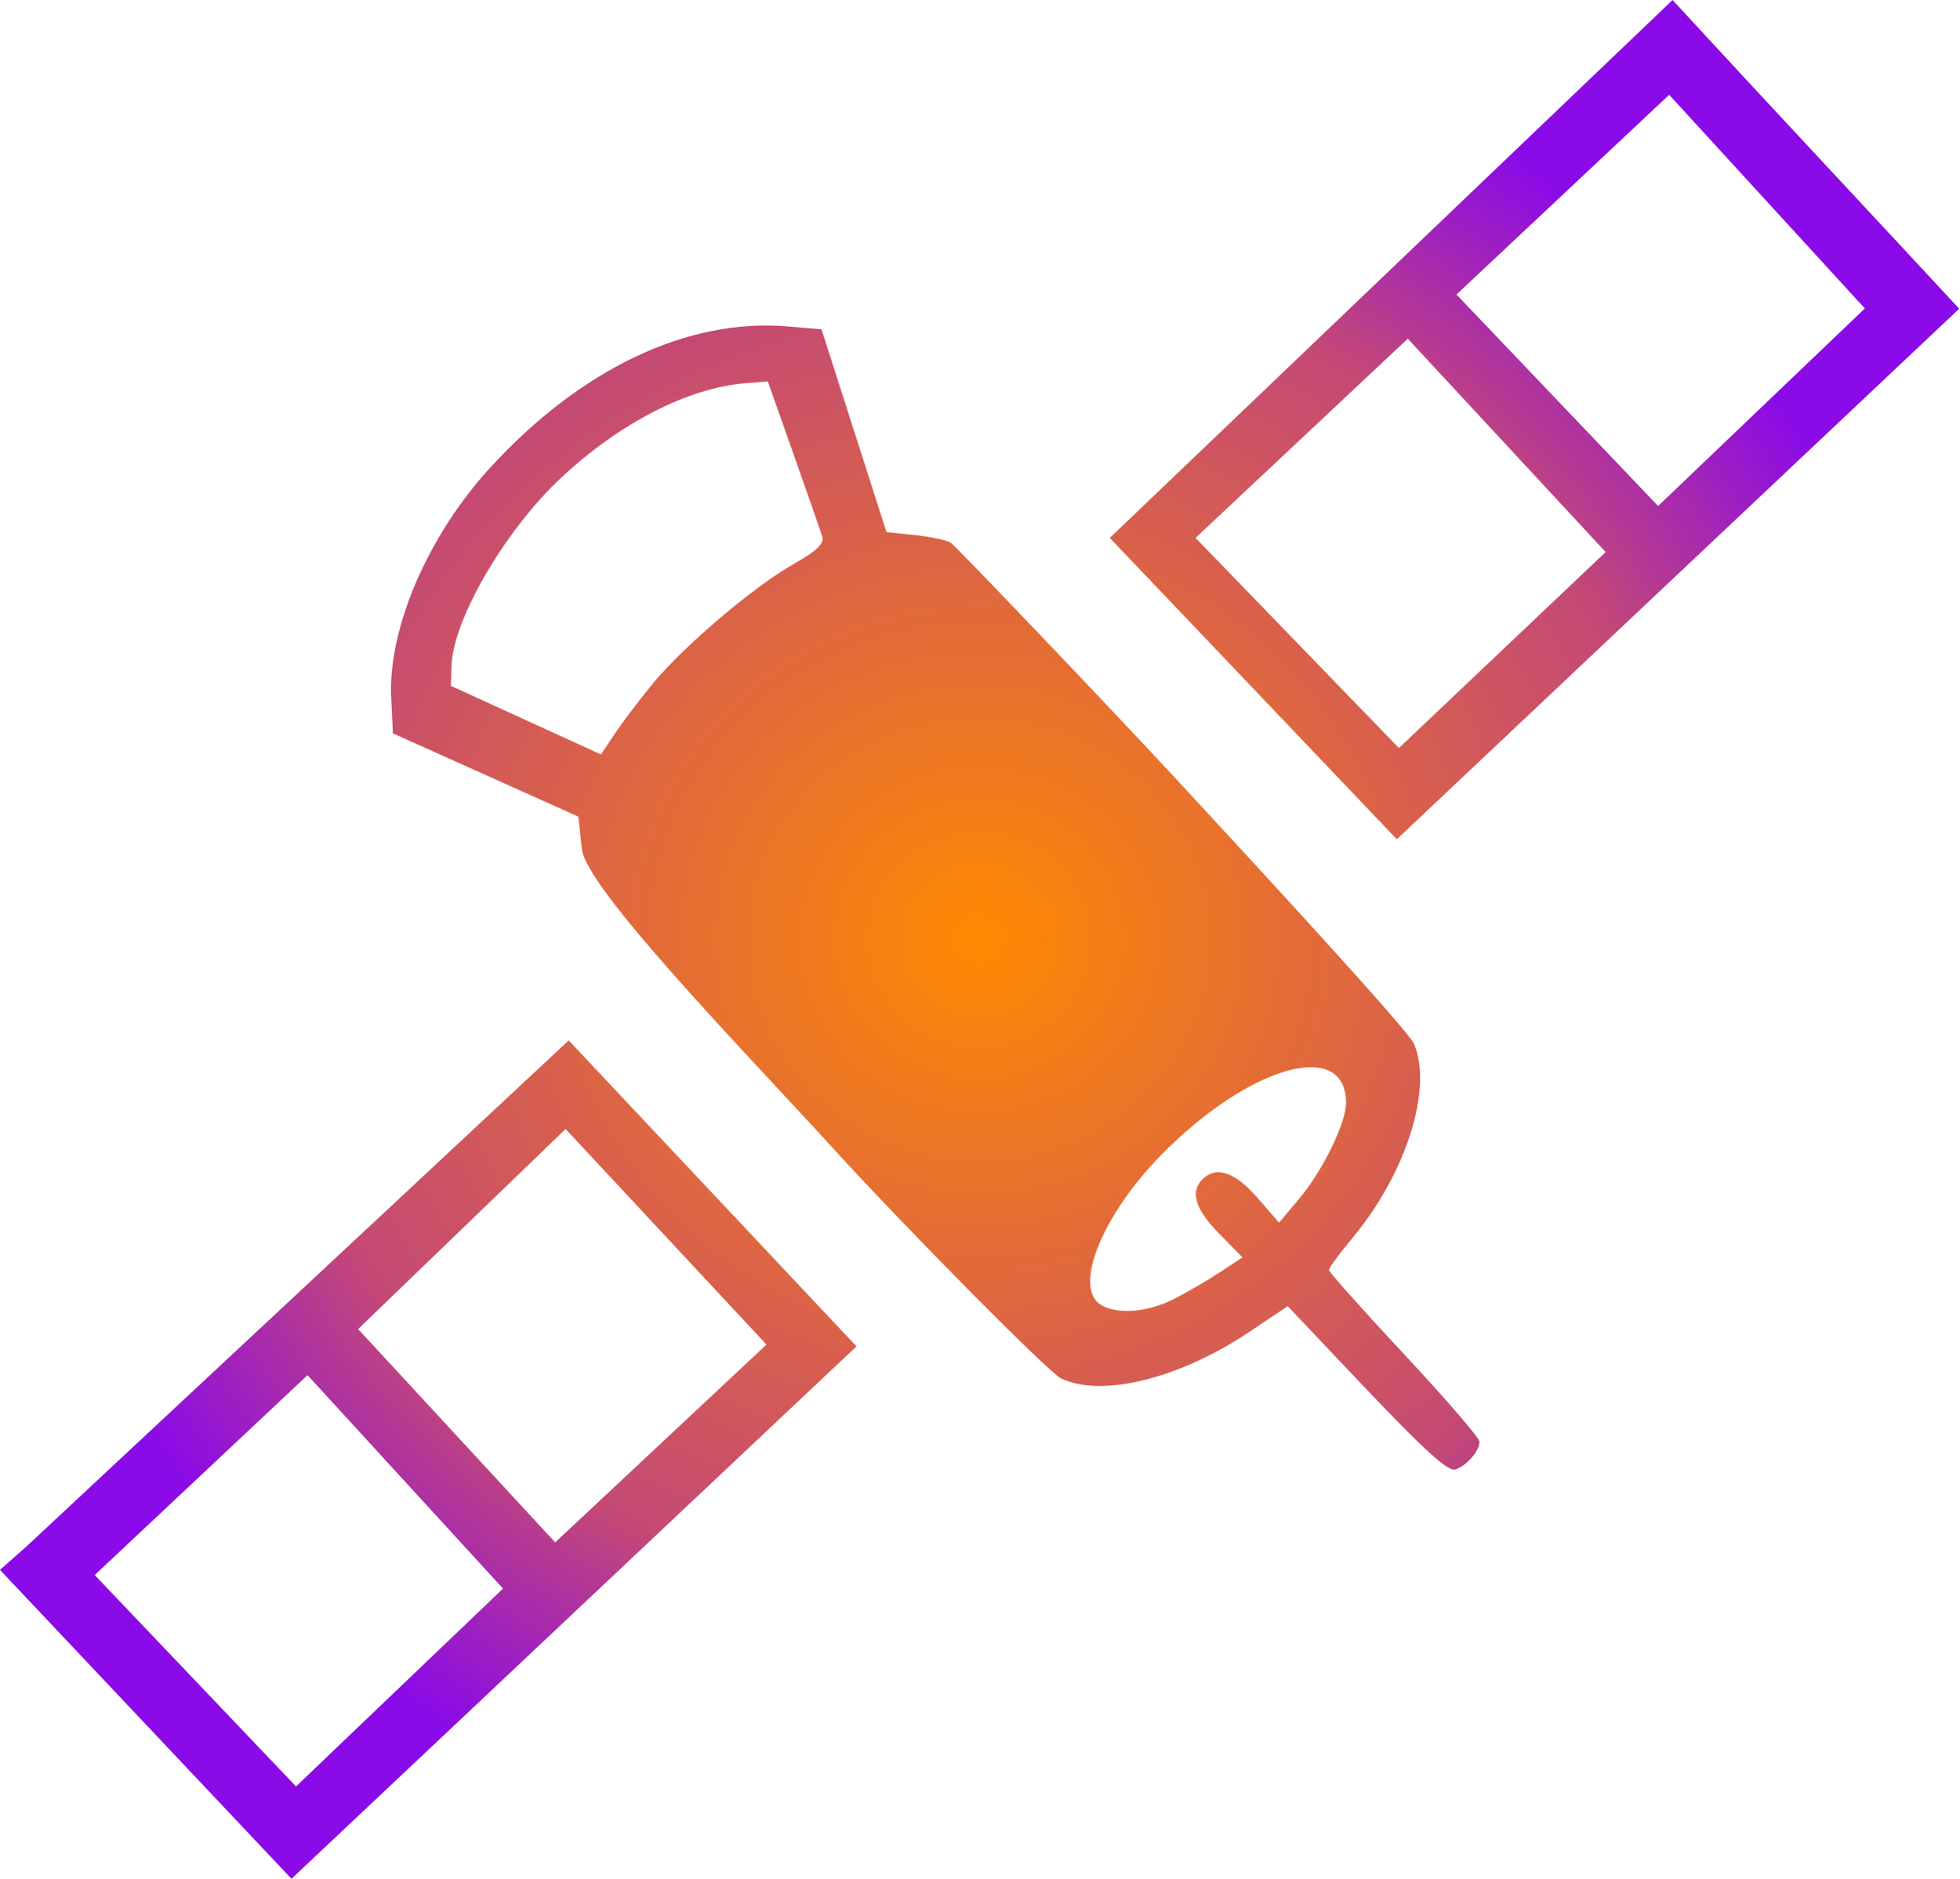
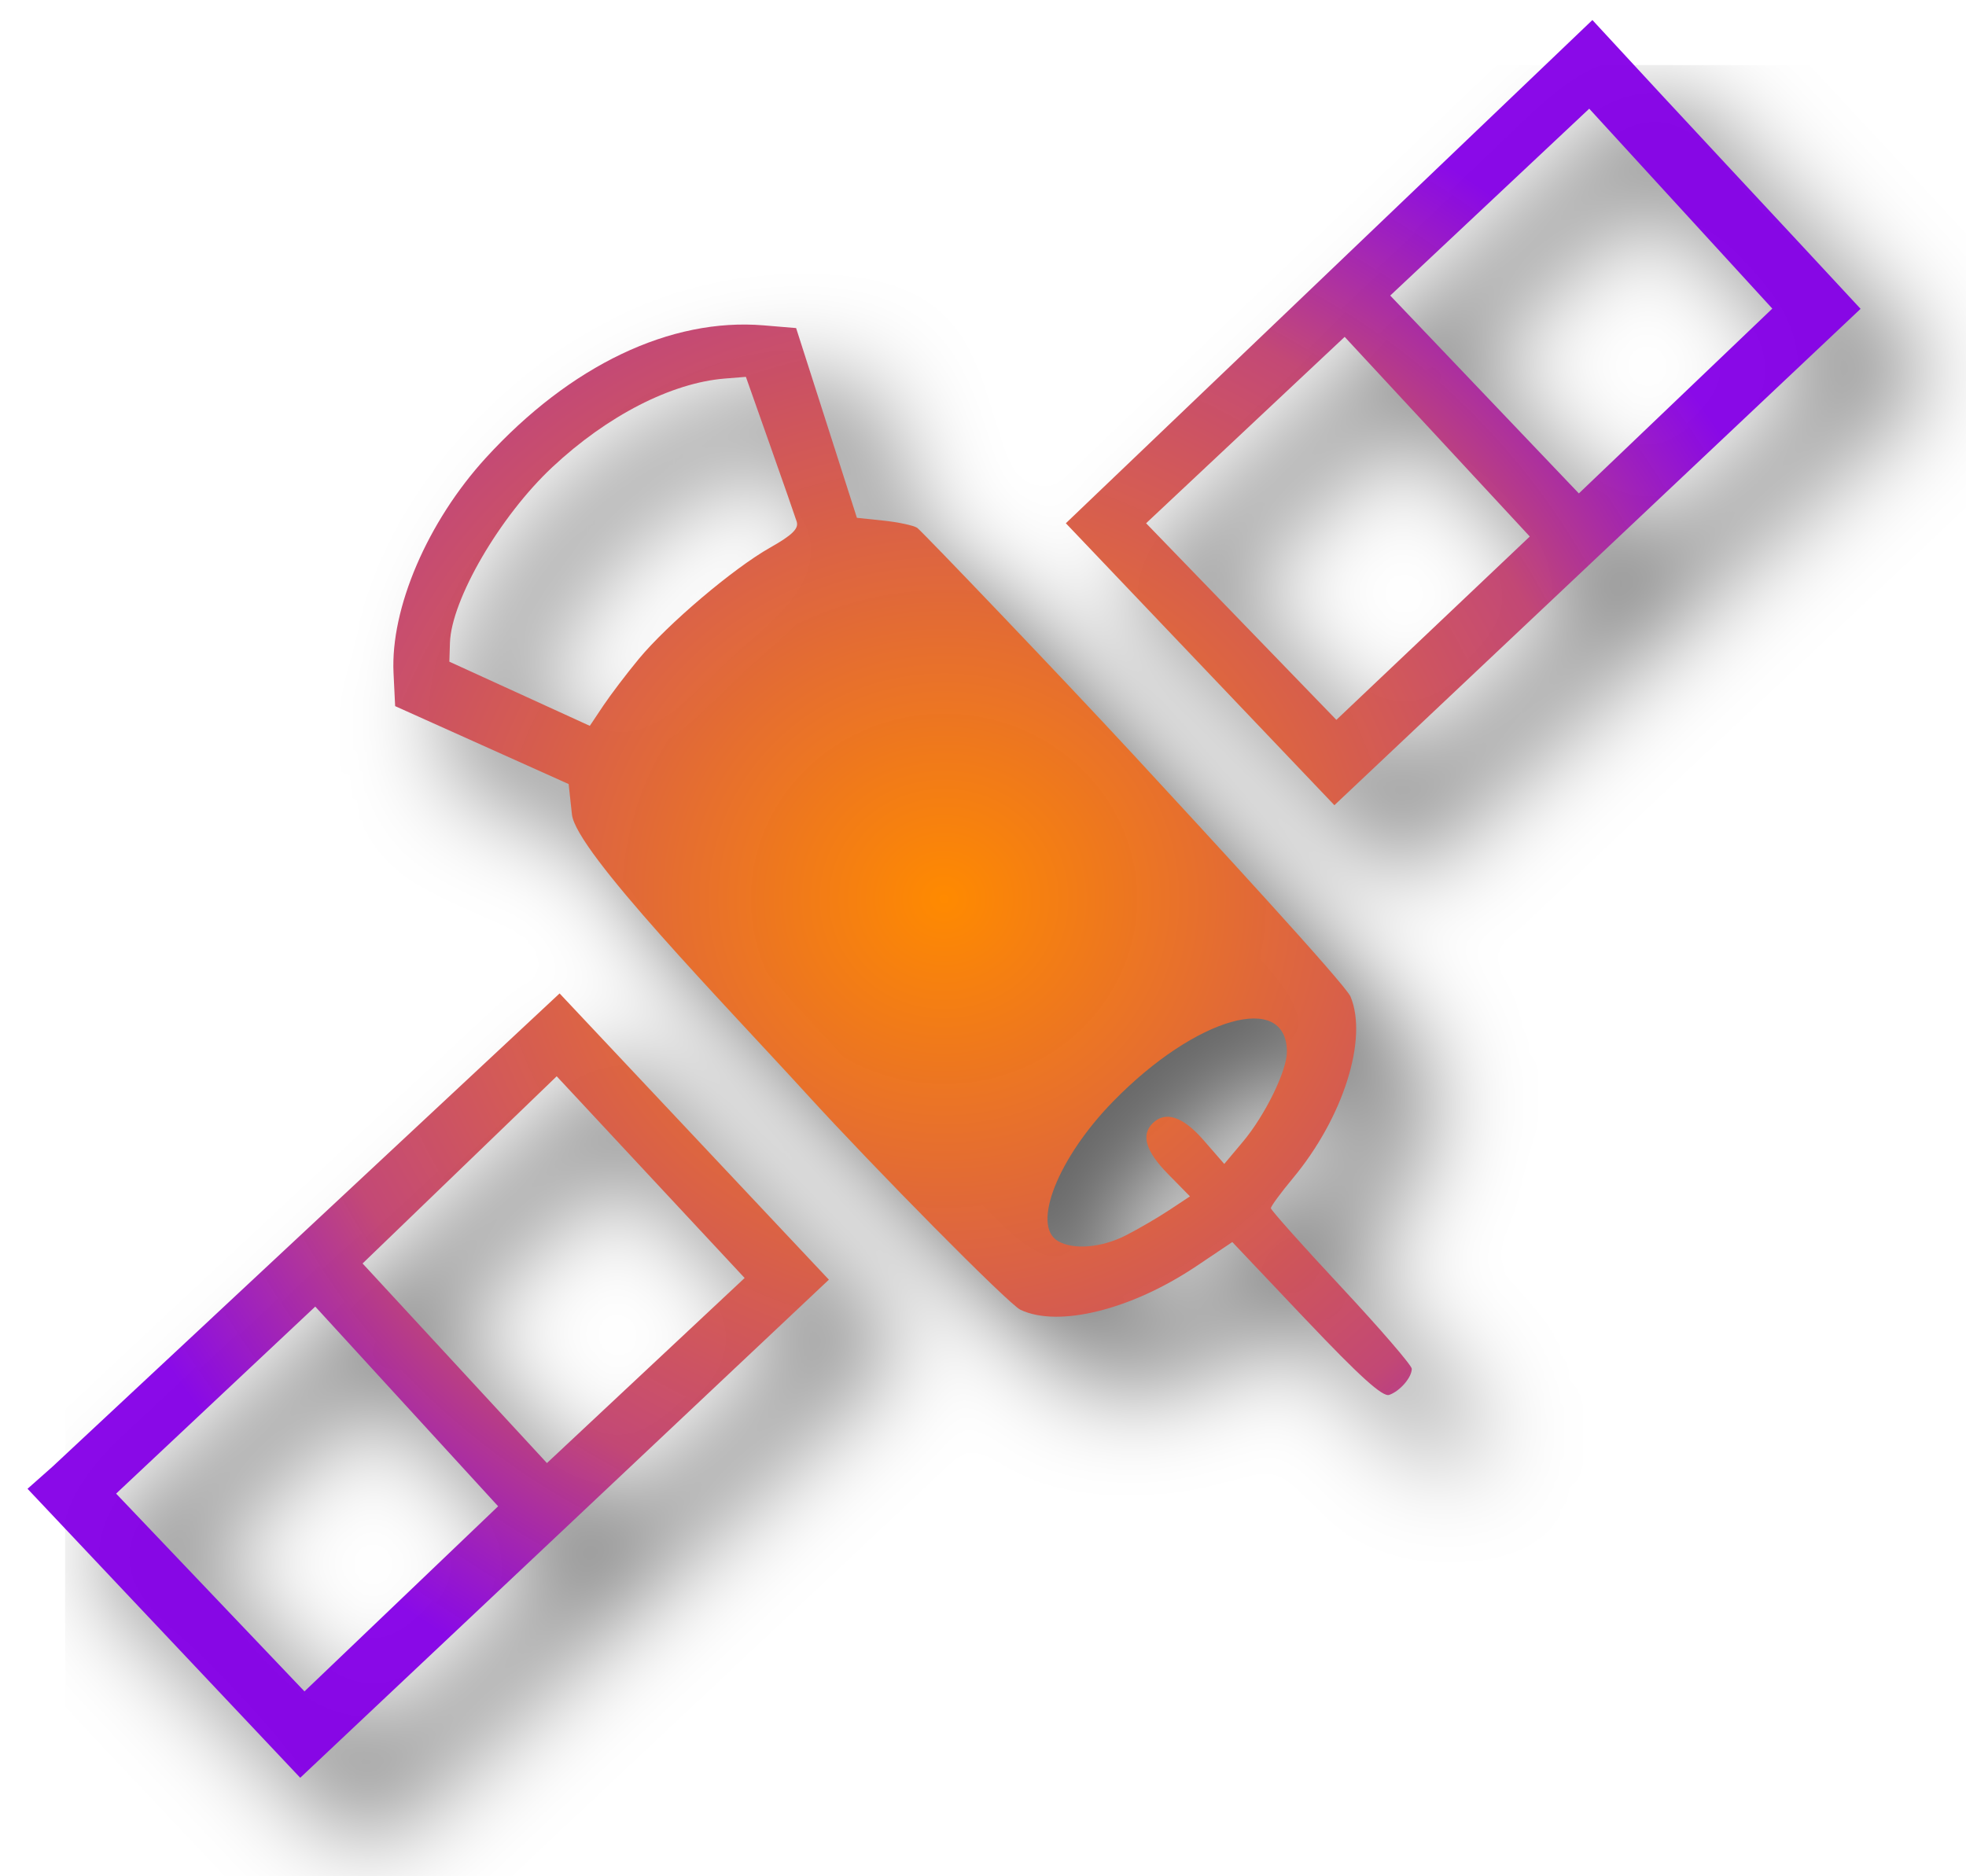
- <svg xmlns="http://www.w3.org/2000/svg" xmlns:xlink="http://www.w3.org/1999/xlink" width="141.195" height="135.418" id="svg2" version="1.1">
+ <svg xmlns="http://www.w3.org/2000/svg" xmlns:xlink="http://www.w3.org/1999/xlink" width="151.434" height="144.502" id="svg2" version="1.1">
  <defs id="defs4">
    <radialGradient xlink:href="#linearGradient3169" id="radialGradient3175" cx="951.687" cy="2305.267" fx="951.687" fy="2305.267" r="951.687" gradientTransform="matrix(1,0,0,1.266453,0,-321.1469)" gradientUnits="userSpaceOnUse" />
    <linearGradient id="linearGradient3169">
      <stop style="stop-color:#ff8a00;stop-opacity:1;" offset="0" id="stop3171" />
      <stop id="stop3445" offset="0.717" style="stop-color:#c24573;stop-opacity:0.98;" />
      <stop style="stop-color:#8500e7;stop-opacity:0.961;" offset="1" id="stop3173" />
    </linearGradient>
    <radialGradient xlink:href="#linearGradient3165" id="radialGradient3171" cx="951.687" cy="1205.267" fx="951.687" fy="1205.267" r="951.687" gradientTransform="matrix(1,0,0,1.266453,0,-321.1469)" gradientUnits="userSpaceOnUse" />
    <linearGradient id="linearGradient3165">
      <stop style="stop-color:#000000;stop-opacity:1;" offset="0" id="stop3167" />
      <stop style="stop-color:#000000;stop-opacity:0;" offset="1" id="stop3169" />
    </linearGradient>
    <radialGradient xlink:href="#linearGradient3169" id="radialGradient2838" gradientUnits="userSpaceOnUse" gradientTransform="matrix(1,0,0,1.266453,0,-321.1469)" cx="951.687" cy="2305.267" fx="951.687" fy="2305.267" r="951.687" />
    <linearGradient id="linearGradient3181">
      <stop style="stop-color:#ff8a00;stop-opacity:1;" offset="0" id="stop3183" />
      <stop id="stop3185" offset="0.717" style="stop-color:#c24573;stop-opacity:0.98;" />
      <stop style="stop-color:#8500e7;stop-opacity:0.961;" offset="1" id="stop3187" />
    </linearGradient>
    <radialGradient xlink:href="#linearGradient3165" id="radialGradient2840" gradientUnits="userSpaceOnUse" gradientTransform="matrix(1,0,0,1.266453,0,-321.1469)" cx="951.687" cy="1205.267" fx="951.687" fy="1205.267" r="951.687" />
    <linearGradient id="linearGradient3190">
      <stop style="stop-color:#000000;stop-opacity:1;" offset="0" id="stop3192" />
      <stop style="stop-color:#000000;stop-opacity:0;" offset="1" id="stop3194" />
    </linearGradient>
    <radialGradient xlink:href="#linearGradient3169" id="radialGradient2830" gradientUnits="userSpaceOnUse" gradientTransform="matrix(1,0,0,1.266453,0,-321.1469)" cx="951.687" cy="2305.267" fx="951.687" fy="2305.267" r="951.687" />
    <linearGradient id="linearGradient3197">
      <stop style="stop-color:#ff8a00;stop-opacity:1;" offset="0" id="stop3199" />
      <stop id="stop3201" offset="0.717" style="stop-color:#c24573;stop-opacity:0.98;" />
      <stop style="stop-color:#8500e7;stop-opacity:0.961;" offset="1" id="stop3203" />
    </linearGradient>
    <radialGradient xlink:href="#linearGradient3165" id="radialGradient2832" gradientUnits="userSpaceOnUse" gradientTransform="matrix(1,0,0,1.266453,0,-321.1469)" cx="951.687" cy="1205.267" fx="951.687" fy="1205.267" r="951.687" />
    <linearGradient id="linearGradient3206">
      <stop style="stop-color:#000000;stop-opacity:1;" offset="0" id="stop3208" />
      <stop style="stop-color:#000000;stop-opacity:0;" offset="1" id="stop3210" />
    </linearGradient>
    <radialGradient xlink:href="#linearGradient3169" id="radialGradient2834" gradientUnits="userSpaceOnUse" gradientTransform="matrix(1,0,0,1.266453,0,-321.1469)" cx="951.687" cy="2305.267" fx="951.687" fy="2305.267" r="951.687" />
    <linearGradient id="linearGradient3213">
      <stop style="stop-color:#ff8a00;stop-opacity:1;" offset="0" id="stop3215" />
      <stop id="stop3217" offset="0.717" style="stop-color:#c24573;stop-opacity:0.98;" />
      <stop style="stop-color:#8500e7;stop-opacity:0.961;" offset="1" id="stop3219" />
    </linearGradient>
    <radialGradient xlink:href="#linearGradient3165" id="radialGradient2836" gradientUnits="userSpaceOnUse" gradientTransform="matrix(1,0,0,1.266453,0,-321.1469)" cx="951.687" cy="1205.267" fx="951.687" fy="1205.267" r="951.687" />
    <linearGradient id="linearGradient3222">
      <stop style="stop-color:#000000;stop-opacity:1;" offset="0" id="stop3224" />
      <stop style="stop-color:#000000;stop-opacity:0;" offset="1" id="stop3226" />
    </linearGradient>
    <radialGradient r="951.687" fy="2305.267" fx="951.687" cy="2305.267" cx="951.687" gradientTransform="matrix(1,0,0,1.266453,0,-321.1469)" gradientUnits="userSpaceOnUse" id="radialGradient3232" xlink:href="#linearGradient3169" />
    <radialGradient r="951.687" fy="1205.267" fx="951.687" cy="1205.267" cx="951.687" gradientTransform="matrix(1,0,0,1.266453,0,-321.1469)" gradientUnits="userSpaceOnUse" id="radialGradient3234" xlink:href="#linearGradient3165" />
    <radialGradient xlink:href="#linearGradient3169" id="radialGradient4101" cx="194.546" cy="361.164" fx="194.546" fy="361.164" r="70.598" gradientTransform="matrix(1,0,0,0.9590858,137.1429,74.77671)" gradientUnits="userSpaceOnUse" />
+     <filter id="filter3238" color-interpolation-filters="sRGB">
+       <feFlood id="feFlood3240" flood-opacity="0.604" flood-color="rgb(0,0,0)" result="flood" />
+       <feComposite id="feComposite3242" in2="SourceGraphic" in="flood" operator="in" result="composite1" />
+       <feGaussianBlur id="feGaussianBlur3244" stdDeviation="4" result="blur" />
+       <feOffset id="feOffset3246" dx="5" dy="5" result="offset" />
+       <feComposite id="feComposite3248" in2="offset" in="SourceGraphic" operator="over" result="composite2" />
+     </filter>
  </defs>
-   <g id="layer1" transform="translate(-261.0909,-353.4545)">
-     <path style="fill:url(#radialGradient4101);fill-opacity:1" d="m 261.091,466.61 1.912,-1.694 39.072,-36.469 20.742,22.053 -40.72,38.373 z m 36.25,1.347 -14.086,-15.384 -15.339,14.409 14.508,15.237 z m 18.987,-17.587 -14.476,-15.539 -14.952,14.421 14.2,15.376 z m 43.257,3.24 -5.693,-6.009 -2.769,1.857 c -5.015,3.363 -10.618,4.752 -13.553,3.359 -0.908,-0.431 -11.207,-10.856 -16.461,-16.615 -6.318,-6.925 -17.772,-18.683 -18.082,-21.537 l -0.255,-2.348 -6.682,-3.002 -6.682,-3.002 -0.124,-2.548 c -0.243,-4.991 2.617,-11.661 7.107,-16.574 6.519,-7.133 14.232,-10.812 21.407,-10.212 l 2.496,0.209 2.341,7.309 2.341,7.309 2.054,0.216 c 1.13,0.119 2.292,0.367 2.584,0.551 0.291,0.184 11.178,11.558 16.636,17.46 5.674,6.135 16.353,17.716 16.746,18.657 1.365,3.267 -0.565,9.345 -4.448,14.008 -0.929,1.116 -1.688,2.15 -1.685,2.297 0.003,0.147 2.446,2.884 5.429,6.082 2.983,3.198 5.424,6.028 5.424,6.289 0,0.668 -0.915,1.726 -1.74,2.011 -0.503,0.174 -2.27,-1.421 -6.389,-5.769 z m -13.894,-6.524 c 0.962,-0.491 2.467,-1.367 3.344,-1.948 l 1.595,-1.056 -1.69,-1.722 c -1.715,-1.748 -2.096,-2.997 -1.189,-3.904 0.984,-0.984 2.336,-0.534 3.942,1.313 l 1.578,1.814 1.436,-1.71 c 1.712,-2.037 3.393,-5.476 3.39,-6.93 -0.01,-4.683 -7.016,-2.688 -13.369,3.808 -4.263,4.359 -6.328,9.575 -4.266,10.776 1.193,0.695 3.36,0.512 5.228,-0.441 z m -37.531,-44.39 c 2.239,-2.706 7.294,-6.994 10.137,-8.598 1.699,-0.959 2.212,-1.462 2.042,-2 -0.126,-0.395 -1.057,-3.066 -2.071,-5.935 l -1.843,-5.216 -1.606,0.128 c -4.13,0.33 -9.062,2.86 -13.299,6.824 -4.033,3.772 -7.784,10.208 -7.89,13.536 l -0.046,1.454 5.409,2.472 5.409,2.472 1.029,-1.54 c 0.566,-0.847 1.795,-2.466 2.731,-3.597 z m 32.91,-10.472 40.558,-38.769 c 7.098,7.712 14.537,15.638 20.658,22.25 l -40.531,38.241 z m 35.736,1.021 -14.259,-15.379 -15.295,14.358 14.655,15.147 z m 18.68,-17.558 -14.102,-15.401 -15.328,14.397 14.53,15.243 z" id="path3063" />
+   <g id="layer1" transform="translate(-258.9714,-351.9126)">
+     <path style="fill:url(#radialGradient4101);fill-opacity:1;filter:url(#filter3238)" d="m 261.091,466.61 1.912,-1.694 39.072,-36.469 20.742,22.053 -40.72,38.373 z m 36.25,1.347 -14.086,-15.384 -15.339,14.409 14.508,15.237 z m 18.987,-17.587 -14.476,-15.539 -14.952,14.421 14.2,15.376 z m 43.257,3.24 -5.693,-6.009 -2.769,1.857 c -5.015,3.363 -10.618,4.752 -13.553,3.359 -0.908,-0.431 -11.207,-10.856 -16.461,-16.615 -6.318,-6.925 -17.772,-18.683 -18.082,-21.537 l -0.255,-2.348 -6.682,-3.002 -6.682,-3.002 -0.124,-2.548 c -0.243,-4.991 2.617,-11.661 7.107,-16.574 6.519,-7.133 14.232,-10.812 21.407,-10.212 l 2.496,0.209 2.341,7.309 2.341,7.309 2.054,0.216 c 1.13,0.119 2.292,0.367 2.584,0.551 0.291,0.184 11.178,11.558 16.636,17.46 5.674,6.135 16.353,17.716 16.746,18.657 1.365,3.267 -0.565,9.345 -4.448,14.008 -0.929,1.116 -1.688,2.15 -1.685,2.297 0.003,0.147 2.446,2.884 5.429,6.082 2.983,3.198 5.424,6.028 5.424,6.289 0,0.668 -0.915,1.726 -1.74,2.011 -0.503,0.174 -2.27,-1.421 -6.389,-5.769 z m -13.894,-6.524 c 0.962,-0.491 2.467,-1.367 3.344,-1.948 l 1.595,-1.056 -1.69,-1.722 c -1.715,-1.748 -2.096,-2.997 -1.189,-3.904 0.984,-0.984 2.336,-0.534 3.942,1.313 l 1.578,1.814 1.436,-1.71 c 1.712,-2.037 3.393,-5.476 3.39,-6.93 -0.01,-4.683 -7.016,-2.688 -13.369,3.808 -4.263,4.359 -6.328,9.575 -4.266,10.776 1.193,0.695 3.36,0.512 5.228,-0.441 z m -37.531,-44.39 c 2.239,-2.706 7.294,-6.994 10.137,-8.598 1.699,-0.959 2.212,-1.462 2.042,-2 -0.126,-0.395 -1.057,-3.066 -2.071,-5.935 l -1.843,-5.216 -1.606,0.128 c -4.13,0.33 -9.062,2.86 -13.299,6.824 -4.033,3.772 -7.784,10.208 -7.89,13.536 l -0.046,1.454 5.409,2.472 5.409,2.472 1.029,-1.54 c 0.566,-0.847 1.795,-2.466 2.731,-3.597 z m 32.91,-10.472 40.558,-38.769 c 7.098,7.712 14.537,15.638 20.658,22.25 l -40.531,38.241 z m 35.736,1.021 -14.259,-15.379 -15.295,14.358 14.655,15.147 z m 18.68,-17.558 -14.102,-15.401 -15.328,14.397 14.53,15.243 z" id="path3063" />
  </g>
</svg>
